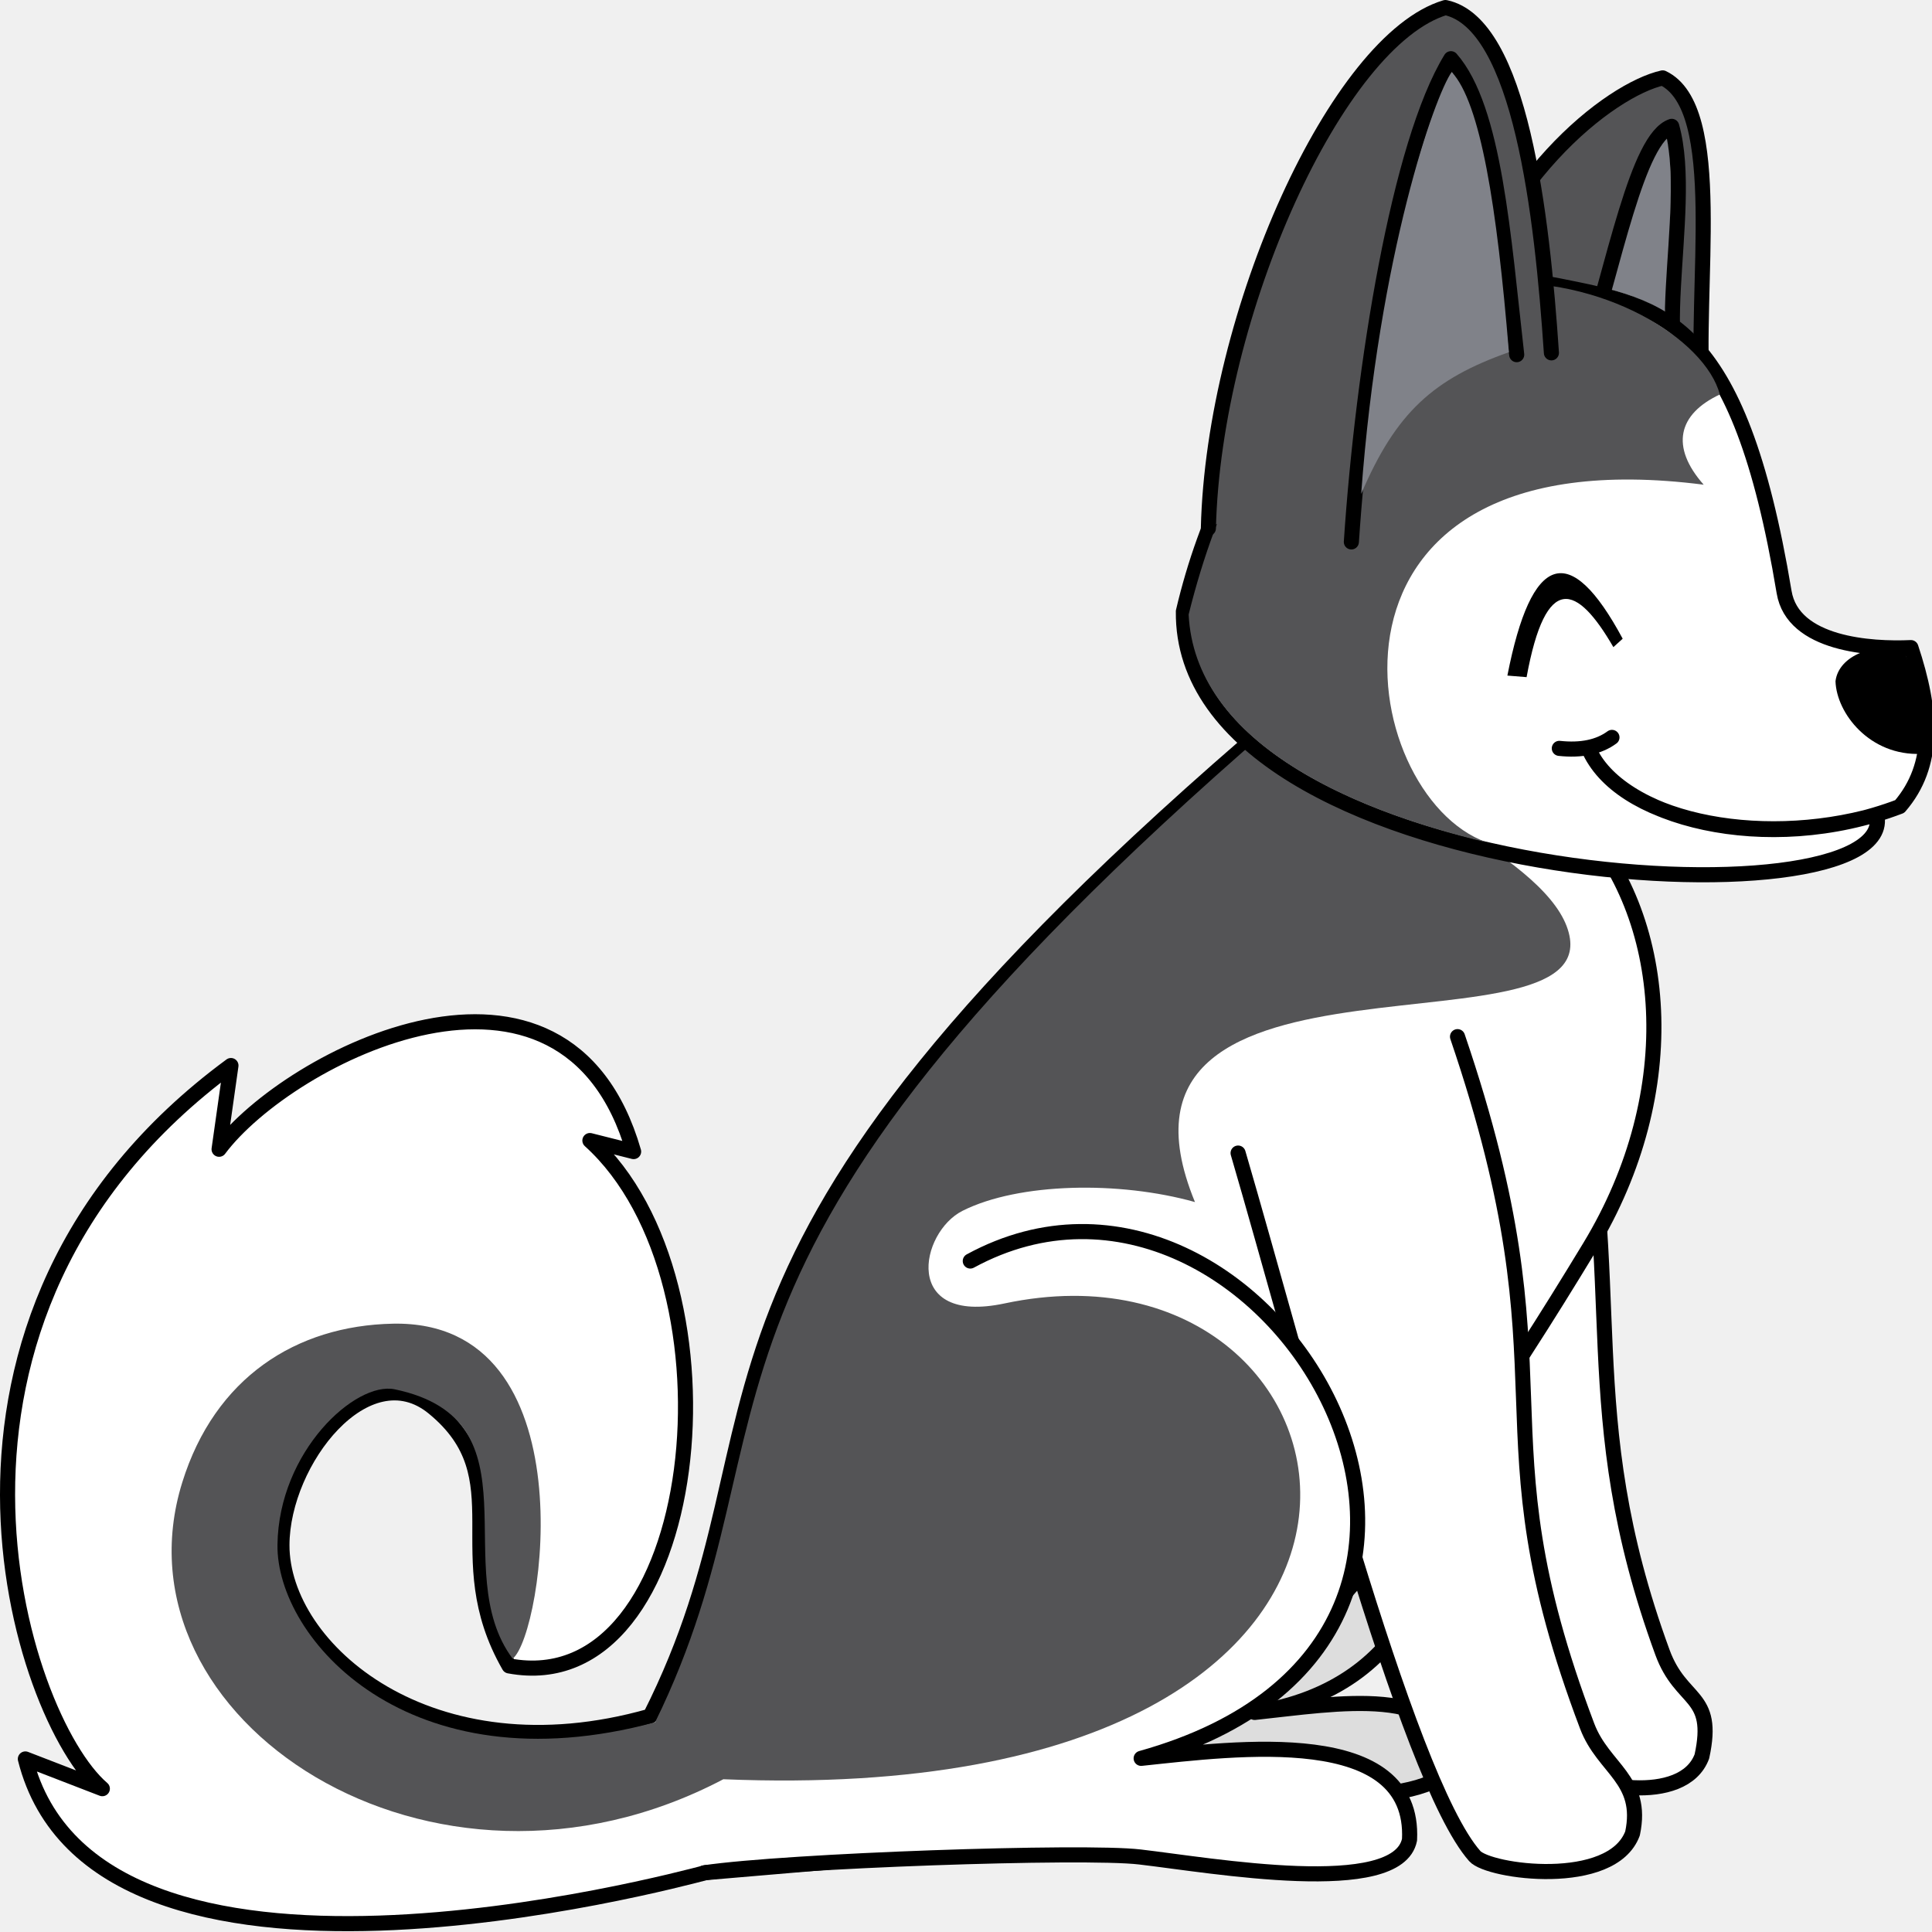
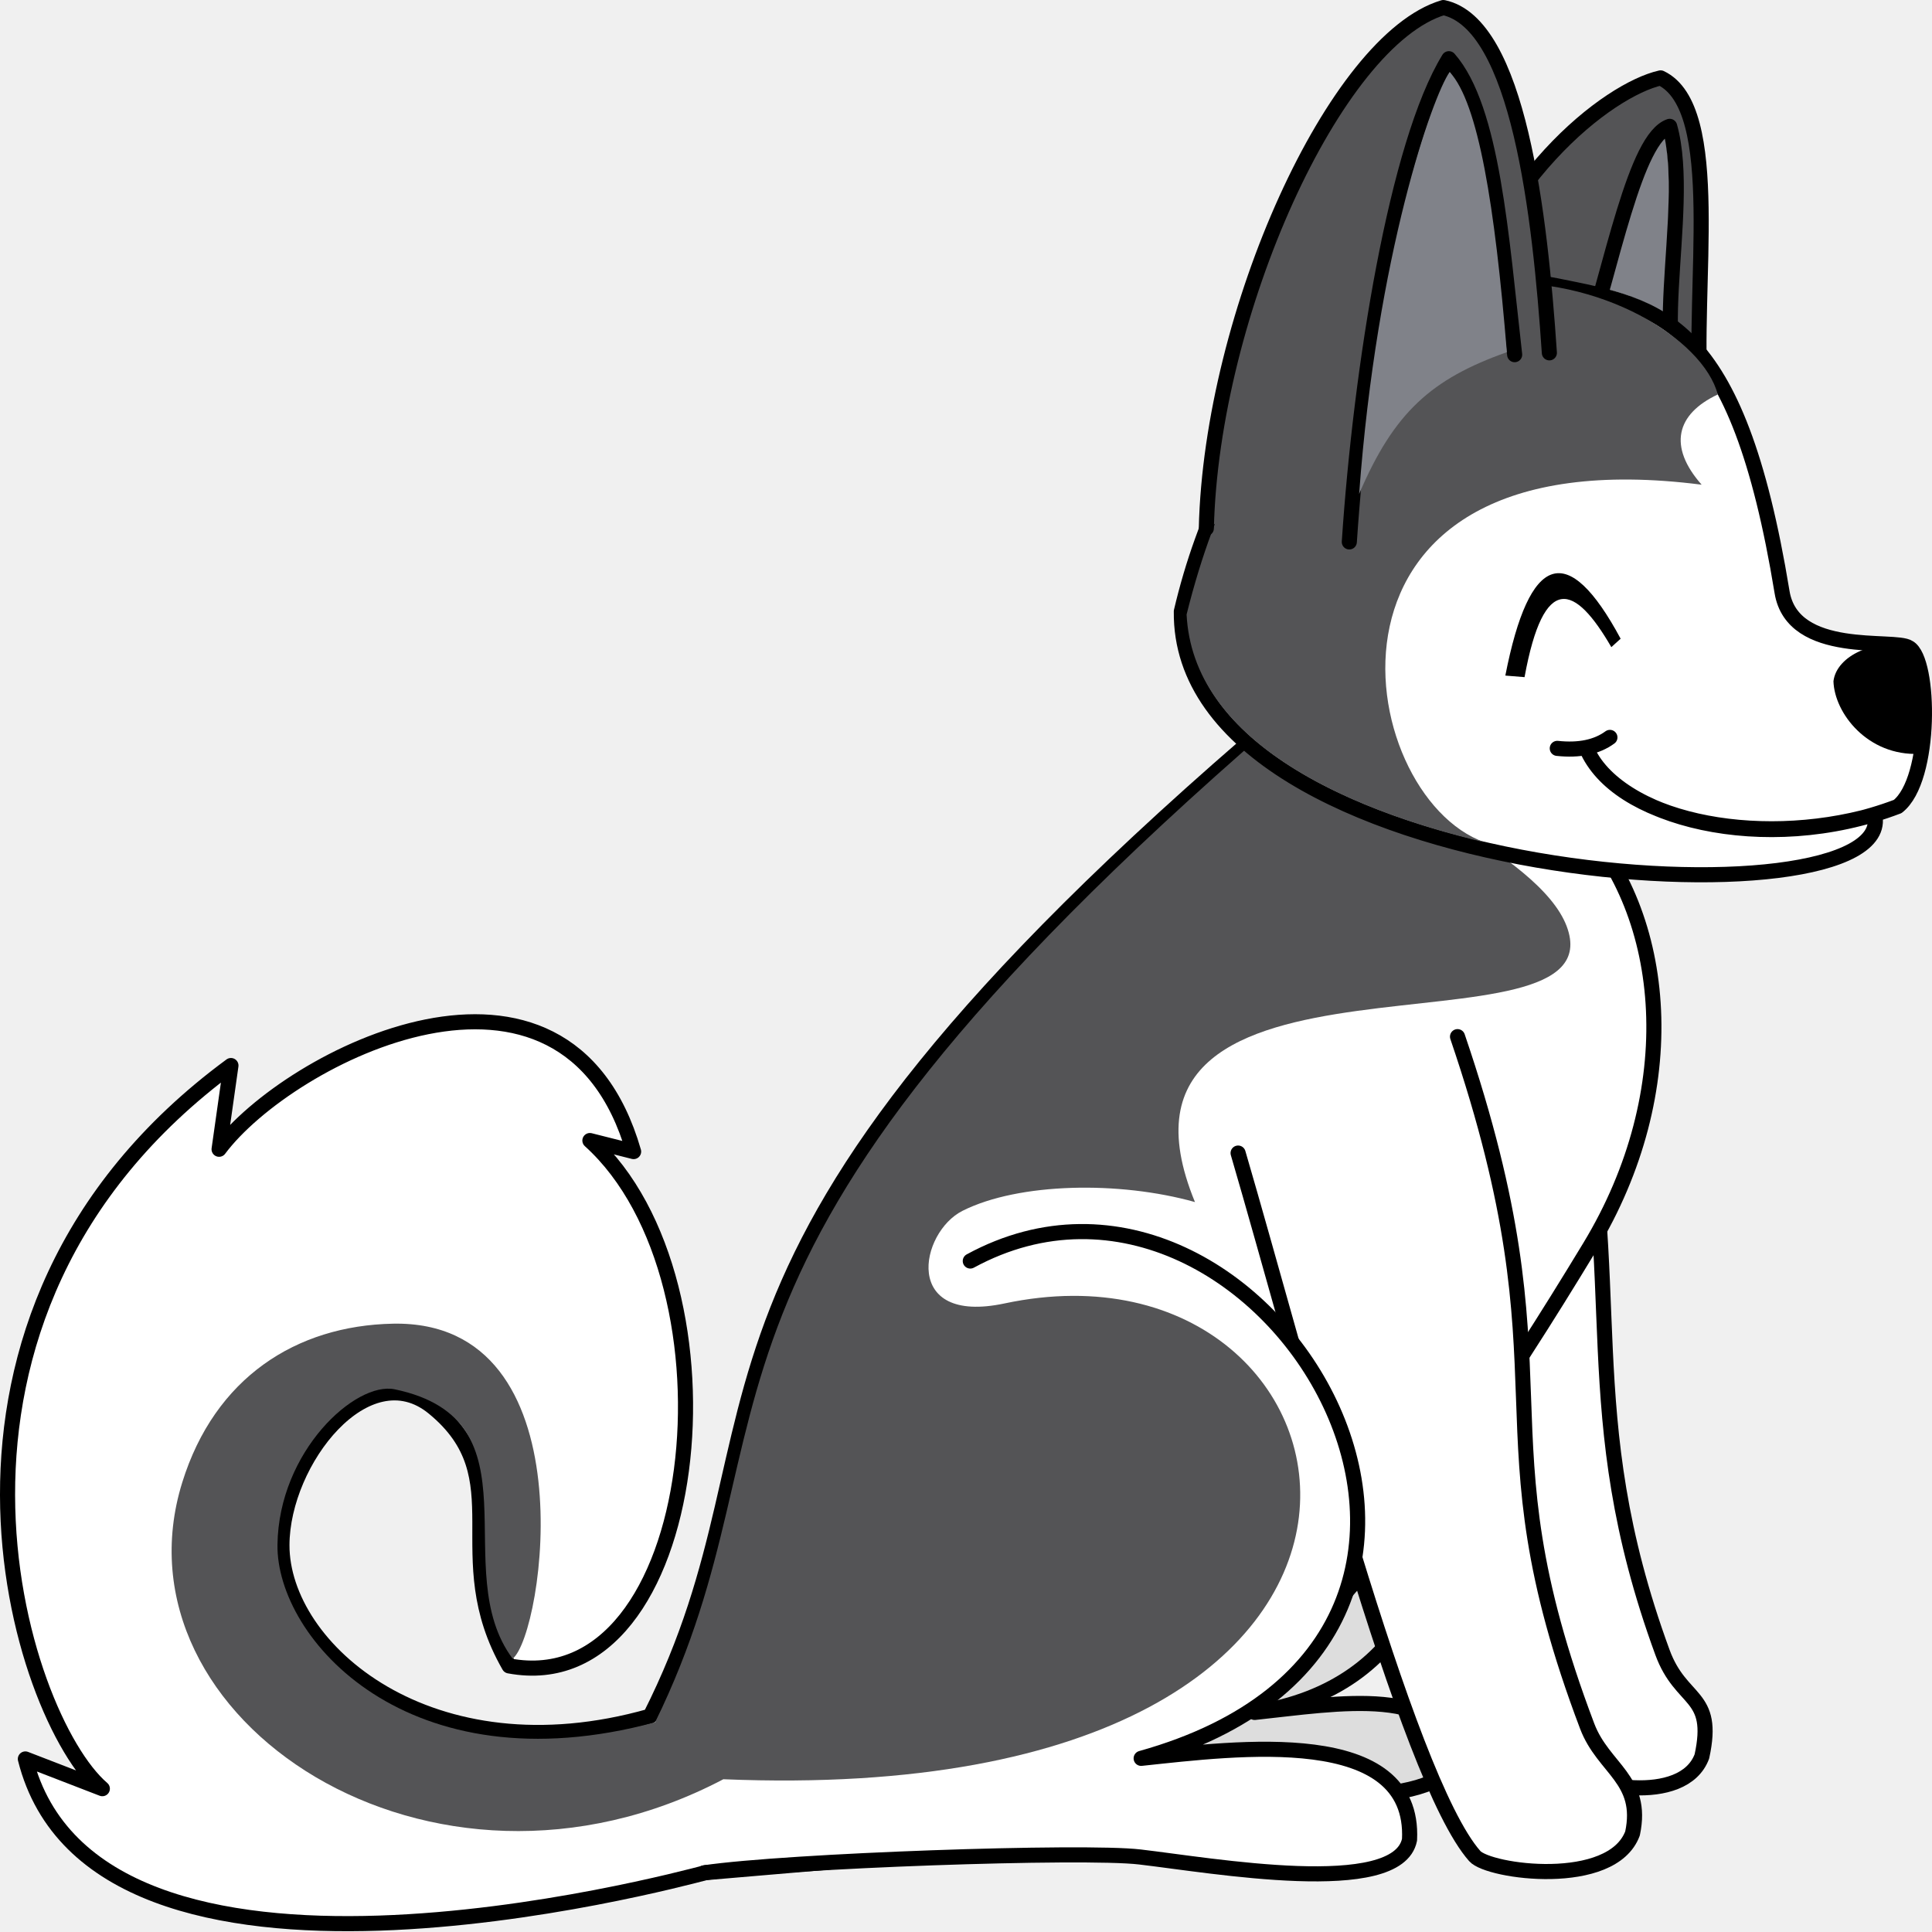
<svg xmlns="http://www.w3.org/2000/svg" width="1024" height="1024" viewBox="0 0 270.933 270.933" version="1.1" id="svg8" enable-background="new">
  <defs id="defs2">
    <filter style="color-interpolation-filters:sRGB;" id="filter4816">
      <feColorMatrix type="luminanceToAlpha" result="fbSourceGraphic" id="feColorMatrix4808" />
      <feFlood flood-color="rgb(134,39,24)" result="result1" flood-opacity="1" id="feFlood4810" />
      <feComposite operator="out" in2="fbSourceGraphic" result="result2" id="feComposite4812" />
      <feComposite operator="in" in2="SourceGraphic" id="feComposite4814" result="fbSourceGraphic" />
      <feColorMatrix result="fbSourceGraphicAlpha" in="fbSourceGraphic" values="0 0 0 -1 0 0 0 0 -1 0 0 0 0 -1 0 0 0 0 1 0" id="feColorMatrix4818" />
      <feColorMatrix id="feColorMatrix4820" values="0.21 0.72 0.072 0 0 0.21 0.72 0.072 0 0 0.21 0.72 0.072 0 0 0 0 0 1 0 " in="fbSourceGraphic" result="fbSourceGraphic" />
      <feColorMatrix result="fbSourceGraphicAlpha" in="fbSourceGraphic" values="0 0 0 -1 0 0 0 0 -1 0 0 0 0 -1 0 0 0 0 1 0" id="feColorMatrix4822" />
      <feColorMatrix id="feColorMatrix4824" values="0.21 0.72 0.072 0 0 0.21 0.72 0.072 0 0 0.21 0.72 0.072 0 0 0 0 0 1 0 " in="fbSourceGraphic" />
    </filter>
  </defs>
  <g id="g4796" transform="matrix(1.057969,0.05943223,-0.05943223,1.057969,6.618345,-3.848464)" style="display:inline">
    <path id="path4786" d="m 209.81,131.222 c 8.79,30.712 2.602,47.467 16.091,78.751 2.854,6.619 7.341,4.949 5.981,13.453 -2.085,6.727 -15.289,4.926 -18.097,2.179 -9.793,-9.581 -21.572,-57.047 -27.493,-86.988" style="display:inline;fill:#ffffff;fill-opacity:1;stroke:#000000;stroke-width:1.998;stroke-linecap:round;stroke-linejoin:round;stroke-miterlimit:4;stroke-dasharray:none;stroke-opacity:1" />
    <path style="display:inline;fill:#dddddd;fill-opacity:1;stroke:#000000;stroke-width:1.998;stroke-linecap:round;stroke-linejoin:round;stroke-miterlimit:4;stroke-dasharray:none;stroke-opacity:1" d="m 164.935,229.838 c 11.031,2.616 32.157,2.496 34.335,-3.895 -1.641,-10.24 -15.843,-6.796 -26.809,-5.01 41.708,-8.76 18.844,-74.583 -13.698,-54.428" id="path4788" />
    <path id="path4748" d="m 124.878,242.796 c 42.073,-5.983 68.099,-47.672 88.403,-85.853 11.342,-21.328 8.066,-44.493 -4.872,-56.576 L 168.033,89.444 c -82.102,78.291 -57.101,94.517 -75.415,136.467 -28.59,9.884 -49.208,-6.124 -49.93,-19.892 -0.585,-11.169 9.795,-25.969 19.002,-19.256 11.96,8.721 2.686,19.383 11.913,33.557 25.938,3.349 28.645,-52.389 6.776,-70.018 l 5.859,1.134 C 75.458,120.706 39.955,141.374 31.447,154.206 l 0.945,-11.15 c -43.285,35.789 -23.054,87.792 -11.625,96.506 l -10.392,-3.357 c 11.293,36.148 86.37,11.37 90.734,9.972 z" style="display:inline;fill:#ffffff;fill-opacity:1;stroke:#000000;stroke-width:1.998;stroke-linecap:round;stroke-linejoin:round;stroke-miterlimit:4;stroke-dasharray:none;stroke-opacity:1" />
    <path id="path4738" d="m 166.121,147.146 c 9.529,26.851 26.772,81.293 36.487,91.132 1.99,2.015 18.371,3.297 20.68,-4.159 1.121,-7.248 -4.333,-8.318 -6.788,-13.842 -17.456,-39.273 -4.058,-45.171 -22.25,-90.143" style="display:inline;fill:#ffffff;fill-opacity:1;stroke:#000000;stroke-width:1.998;stroke-linecap:round;stroke-linejoin:round;stroke-miterlimit:4;stroke-dasharray:none;stroke-opacity:1" />
    <path id="path4742" d="m 100.908,246.213 c 10.964,-2.243 50.044,-5.793 57.464,-5.329 9.56,0.571 34.382,3.572 35.497,-4.28 -0.104,-15.241 -23.422,-10.82 -36.064,-8.761 57.056,-19.46 11.249,-87.682 -26.269,-64.445" style="display:inline;fill:#ffffff;fill-opacity:1;stroke:#000000;stroke-width:1.998;stroke-linecap:round;stroke-linejoin:round;stroke-miterlimit:4;stroke-dasharray:none;stroke-opacity:1" />
    <path id="path4740" d="m 167.463,90.482 c 12.896,6.59 36.254,14.898 40.391,24.256 8.084,18.289 -64.57,2.62 -47.069,39.202 -10.156,-2.248 -23.425,-1.265 -30.641,2.878 -5.509,3.163 -7.2,15.585 6.228,11.931 49.445,-13.452 69.549,63.411 -33.617,64.956 -37.43,22.439 -81.674,-3.369 -73.702,-35.206 3.529,-14.093 13.901,-21.564 26.655,-22.536 26.054,-1.985 22.2,39.952 18.311,43.376 -9.429,-11.241 2.118,-31.718 -17.571,-34.717 -5.247,-0.799 -14.883,9.038 -14.351,21.409 0.532,12.371 19.01,31.29 51.218,20.66 17.759,-42.145 -5.694,-58.824 74.149,-136.209 z" style="display:inline;fill:#545456;fill-opacity:1;stroke:none;stroke-width:2.117;stroke-linecap:round;stroke-linejoin:round;stroke-miterlimit:4;stroke-dasharray:none;stroke-opacity:1" />
  </g>
-   <g id="g842" transform="matrix(0.9585949,0,0,0.9585949,8.88366,10.99689)">
+   <g id="g842" transform="matrix(0.9585949,0,0,0.9585949,8.596706,10.99689)">
    <path style="opacity:1;fill:#808289;fill-opacity:1;stroke:none;stroke-width:8.081;stroke-linecap:round;stroke-linejoin:round;stroke-miterlimit:4;stroke-dasharray:none;stroke-opacity:1" d="m 854.204,153.497 c 5.196,-27.342 16.783,-66.354 29.395,-81.045 3.944,19.807 1.189,60.311 -1.114,93.199 -8.184,-5.863 -19.339,-9.847 -28.28,-12.154 z" id="path4574" transform="matrix(0.2760116,0,0,0.2760116,-9.267377,-11.42618)" />
    <path style="fill:#545456;fill-opacity:1;stroke:#000000;stroke-width:2.208;stroke-linecap:round;stroke-linejoin:round;stroke-miterlimit:4;stroke-dasharray:none;stroke-opacity:1" d="M 202.501,39.895 C 208.965,14.771 226.348,1.636 233.967,-0.076 243.239,4.345 238.518,30.673 239.826,46.415 230.889,44.425 238.816,19.468 235.29,7.011 230.25,8.737 227.006,26.658 221.967,42.825 Z" id="path847" />
-     <path id="path25" d="m 163.853,77.976 c -0.473,40.489 105.458,46.618 101.42,29.713 -17.634,5.031 -37.752,0.631 -42.143,-9.662 4.235,10.127 25.943,15.942 45.517,8.486 5.258,-6.095 4.722,-13.952 1.637,-23.246 -5.821,0.265 -17.271,-0.422 -18.552,-8.126 -6.671,-40.128 -17.787,-41.746 -32.884,-44.79 -29.186,-5.884 -48.47,19.809 -54.996,47.625 z" style="display:inline;fill:#ffffff;fill-opacity:1;stroke:#000000;stroke-width:2.208;stroke-linecap:round;stroke-linejoin:round;stroke-miterlimit:4;stroke-dasharray:none;stroke-opacity:1" />
+     <path id="path25" d="m 163.853,77.976 c -0.473,40.489 105.458,46.618 101.42,29.713 -17.634,5.031 -37.752,0.631 -42.143,-9.662 4.235,10.127 25.943,15.942 45.517,8.486 5.049,-3.934 4.792,-21.48 1.637,-23.246 -2.057,-1.408 -16.992,1.39 -18.552,-8.126 -6.579,-40.143 -17.787,-41.746 -32.884,-44.79 -29.186,-5.884 -48.47,19.809 -54.996,47.625 z" style="display:inline;fill:#ffffff;fill-opacity:1;stroke:#000000;stroke-width:2.208;stroke-linecap:round;stroke-linejoin:round;stroke-miterlimit:4;stroke-dasharray:none;stroke-opacity:1" />
    <path style="display:inline;fill:none;stroke:#000000;stroke-width:2.208;stroke-linecap:round;stroke-linejoin:round;stroke-miterlimit:4;stroke-dasharray:none;stroke-opacity:1" d="m 218.848,98.009 c 3.195,0.343 5.766,-0.186 7.701,-1.606" id="path844" />
    <path style="display:inline;fill:#545456;fill-opacity:1;stroke:none;stroke-width:0.265px;stroke-linecap:butt;stroke-linejoin:miter;stroke-opacity:1" d="m 208.242,111.759 c -19.385,-6.808 -28.289,-60.003 31.725,-52.324 -4.918,-5.569 -3.762,-10.322 2.361,-13.198 -4.21,-16.119 -60.314,-37.844 -77.707,32.186 0.906,18.24 22.641,28.383 43.62,33.336 z" id="path849" />
-     <path id="path834" d="m 269.274,83.845 c -4.129,-1.434 -9.561,0.5 -10.023,4.343 0.15,4.686 5.005,10.951 12.562,10.624 0.968,-5.09 -0.313,-10.055 -2.539,-14.967 z" style="fill:#000000;fill-opacity:1;stroke:none;stroke-width:0.265px;stroke-linecap:butt;stroke-linejoin:miter;stroke-opacity:1" />
+     <path id="path834" d="m 269.692,83.357 c -4.129,-1.434 -9.979,0.988 -10.441,4.831 0.15,4.686 5.005,10.951 12.562,10.624 0.968,-5.09 0.593,-12.773 -2.121,-15.455 z" style="fill:#000000;fill-opacity:1;stroke:none;stroke-width:0.265px;stroke-linecap:butt;stroke-linejoin:miter;stroke-opacity:1" />
    <path id="path836" d="m 214.061,87.589 -2.811,-0.229 c 3.505,-17.904 9.111,-19.831 16.867,-5.394 l -1.36,1.232 c -5.304,-9.161 -9.873,-11.034 -12.697,4.391 z" style="display:inline;fill:#000000;fill-opacity:1;stroke:none;stroke-width:0.265px;stroke-linecap:butt;stroke-linejoin:miter;stroke-opacity:1" />
    <path id="path832" d="m 167.508,65.822 c 0.75,-31.454 18.855,-71.478 34.681,-76.19 10.996,2.335 14.142,30.344 15.502,50.514 m -5.078,0.267 C 210.651,23.203 209.396,4.416 202.991,-2.884 195.372,9.551 190.129,42.233 188.425,67.808" style="display:inline;fill:#545456;fill-opacity:1;stroke:#000000;stroke-width:2.208;stroke-linecap:round;stroke-linejoin:round;stroke-miterlimit:4;stroke-dasharray:none;stroke-opacity:1" />
    <path style="display:inline;fill:#808289;fill-opacity:1;stroke:none;stroke-width:0.276px;stroke-linecap:butt;stroke-linejoin:miter;stroke-opacity:1" d="m 211.475,40.049 c -11,3.904 -16.497,8.752 -21.615,20.744 2.595,-35.17 10.784,-58.295 13.245,-61.73 4.215,4.528 6.617,19.618 8.37,40.986 z" id="path4570" />
  </g>
</svg>
